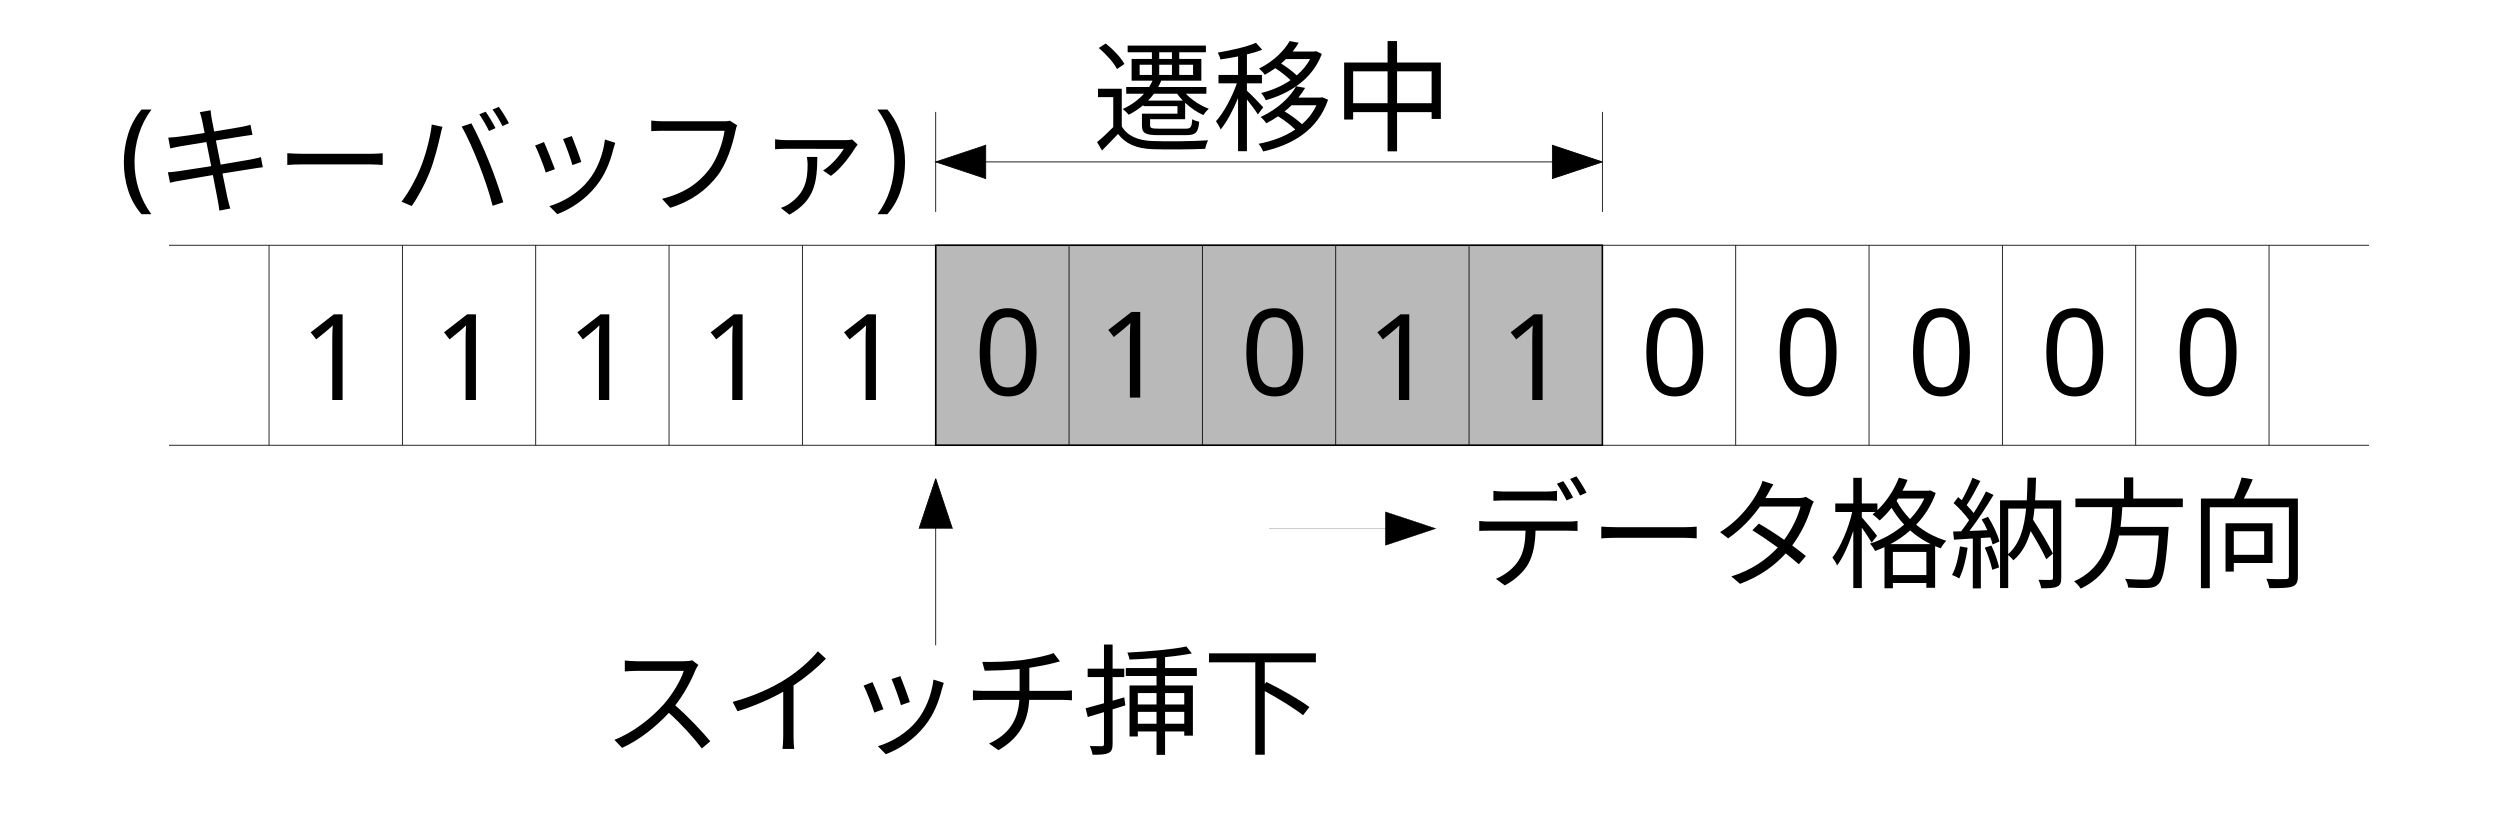
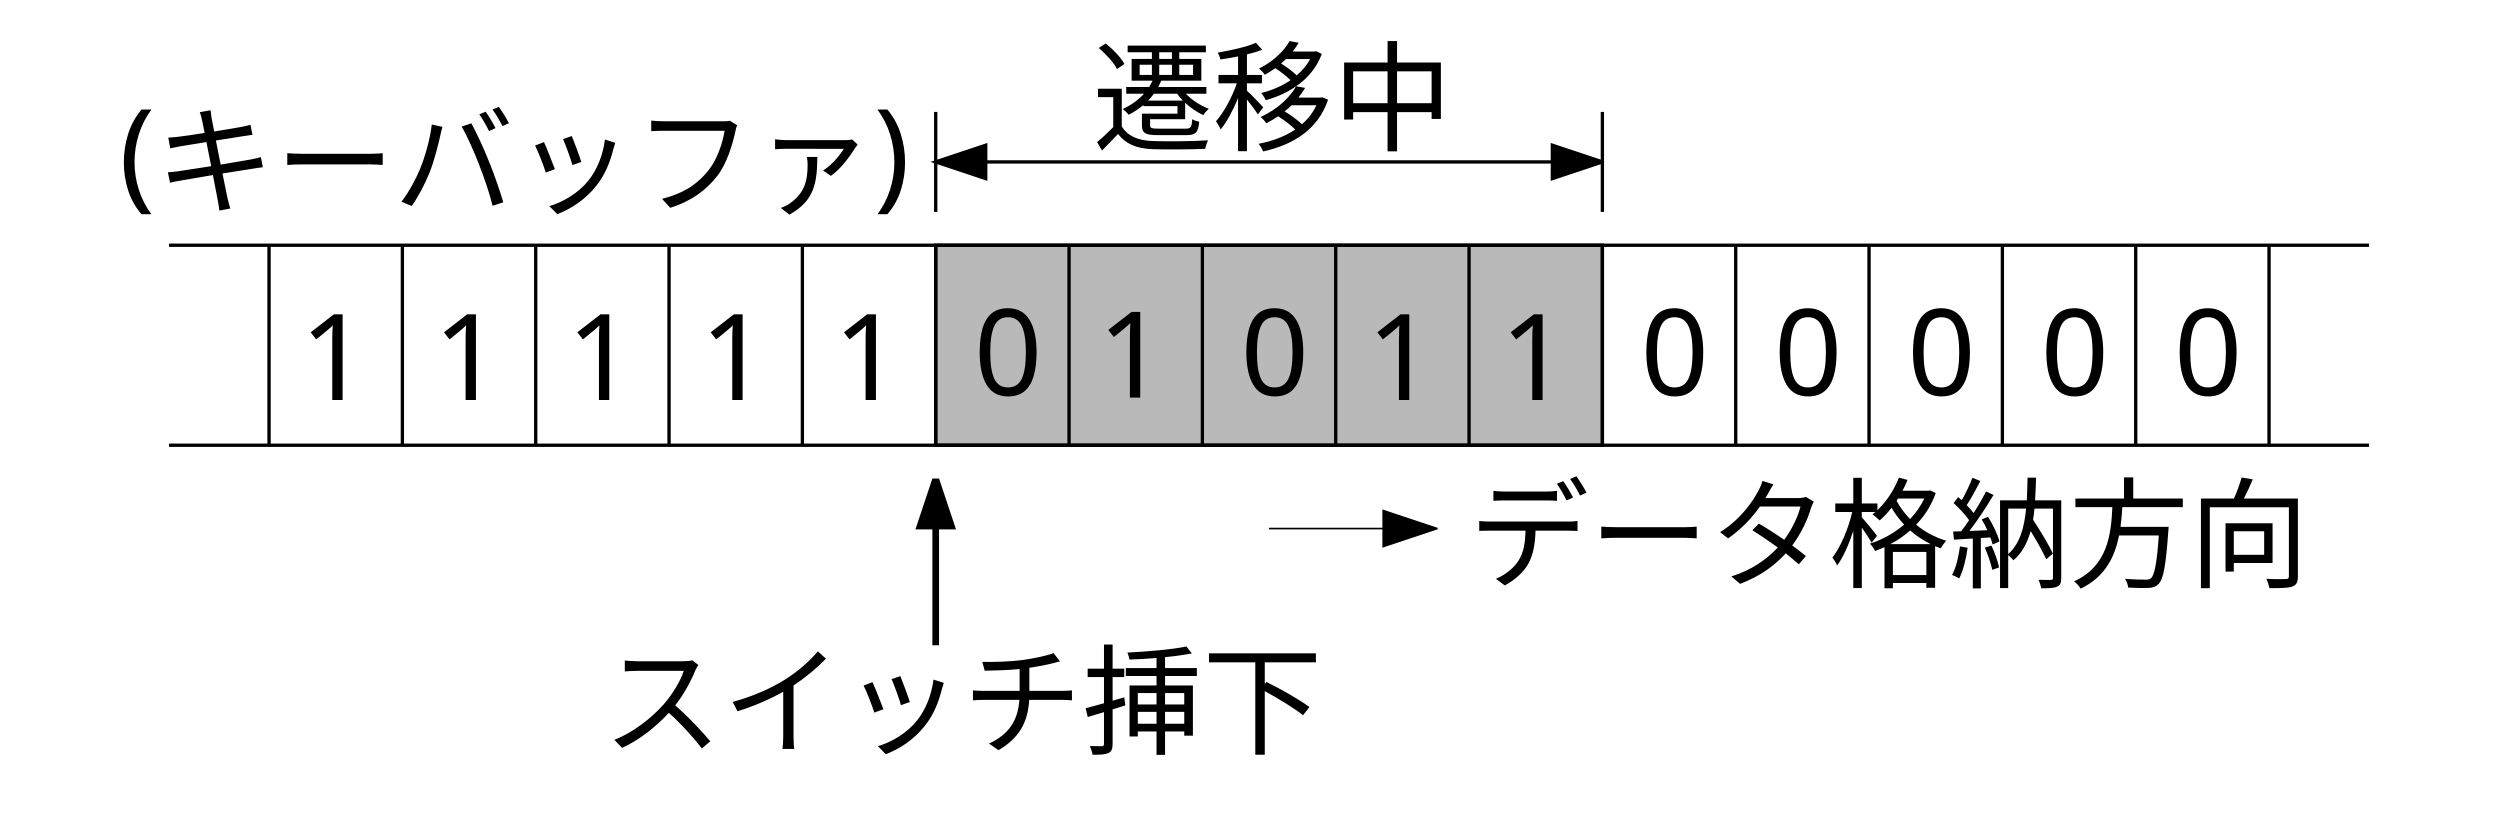
<svg xmlns="http://www.w3.org/2000/svg" width="3000" height="1000" id="svg2" version="1.1">
  <defs id="defs4" />
  <g id="layer1" transform="translate(0,-52.36218)">
-     <text xml:space="preserve" style="font-size:144px;font-style:normal;font-weight:normal;line-height:125%;letter-spacing:0px;word-spacing:0px;fill:#000000;fill-opacity:1;stroke:none;font-family:Sans" x="360" y="532.362" id="text3114">
+     <text xml:space="preserve" style="font-size:144px;font-style:normal;font-weight:normal;line-height:125%;letter-spacing:0px;word-spacing:0px;fill:#000000;fill-opacity:1;stroke:none;font-family:Sans;stroke-width:4;stroke-miterlimit:4;stroke-dasharray:none" x="360" y="532.362" id="text3114">
      <tspan id="tspan3116" x="360" y="532.362">1</tspan>
    </text>
-     <path style="fill:none;stroke:#000000;stroke-width:1px;stroke-linecap:butt;stroke-linejoin:miter;stroke-opacity:1" d="m 322.857,346.648 0,240" id="path3118" />
-     <text xml:space="preserve" style="font-size:144px;font-style:normal;font-weight:normal;line-height:125%;letter-spacing:0px;word-spacing:0px;fill:#000000;fill-opacity:1;stroke:none;font-family:Sans" x="520" y="532.362" id="text3114-7">
+     <path style="fill:none;stroke:#000000;stroke-width:4;stroke-linecap:butt;stroke-linejoin:miter;stroke-opacity:1;stroke-miterlimit:4;stroke-dasharray:none" d="m 322.857,346.648 0,240" id="path3118" />
+     <text xml:space="preserve" style="font-size:144px;font-style:normal;font-weight:normal;line-height:125%;letter-spacing:0px;word-spacing:0px;fill:#000000;fill-opacity:1;stroke:none;font-family:Sans;stroke-width:4;stroke-miterlimit:4;stroke-dasharray:none" x="520" y="532.362" id="text3114-7">
      <tspan id="tspan3116-6" x="520" y="532.362">1</tspan>
    </text>
-     <path style="fill:none;stroke:#000000;stroke-width:1px;stroke-linecap:butt;stroke-linejoin:miter;stroke-opacity:1" d="m 482.857,346.648 0,240" id="path3118-1" />
-     <text xml:space="preserve" style="font-size:144px;font-style:normal;font-weight:normal;line-height:125%;letter-spacing:0px;word-spacing:0px;fill:#000000;fill-opacity:1;stroke:none;font-family:Sans" x="680" y="532.362" id="text3114-4">
+     <path style="fill:none;stroke:#000000;stroke-width:4;stroke-linecap:butt;stroke-linejoin:miter;stroke-opacity:1;stroke-miterlimit:4;stroke-dasharray:none" d="m 482.857,346.648 0,240" id="path3118-1" />
+     <text xml:space="preserve" style="font-size:144px;font-style:normal;font-weight:normal;line-height:125%;letter-spacing:0px;word-spacing:0px;fill:#000000;fill-opacity:1;stroke:none;font-family:Sans;stroke-width:4;stroke-miterlimit:4;stroke-dasharray:none" x="680" y="532.362" id="text3114-4">
      <tspan id="tspan3116-2" x="680" y="532.362">1</tspan>
    </text>
-     <path style="fill:none;stroke:#000000;stroke-width:1px;stroke-linecap:butt;stroke-linejoin:miter;stroke-opacity:1" d="m 642.857,346.648 0,240" id="path3118-3" />
-     <text xml:space="preserve" style="font-size:144px;font-style:normal;font-weight:normal;line-height:125%;letter-spacing:0px;word-spacing:0px;fill:#000000;fill-opacity:1;stroke:none;font-family:Sans" x="840" y="532.362" id="text3114-7-2">
+     <path style="fill:none;stroke:#000000;stroke-width:4;stroke-linecap:butt;stroke-linejoin:miter;stroke-opacity:1;stroke-miterlimit:4;stroke-dasharray:none" d="m 642.857,346.648 0,240" id="path3118-3" />
+     <text xml:space="preserve" style="font-size:144px;font-style:normal;font-weight:normal;line-height:125%;letter-spacing:0px;word-spacing:0px;fill:#000000;fill-opacity:1;stroke:none;font-family:Sans;stroke-width:4;stroke-miterlimit:4;stroke-dasharray:none" x="840" y="532.362" id="text3114-7-2">
      <tspan id="tspan3116-6-2" x="840" y="532.362">1</tspan>
    </text>
-     <path style="fill:none;stroke:#000000;stroke-width:1px;stroke-linecap:butt;stroke-linejoin:miter;stroke-opacity:1" d="m 802.857,346.648 0,240" id="path3118-1-1" />
-     <text xml:space="preserve" style="font-size:144px;font-style:normal;font-weight:normal;line-height:125%;letter-spacing:0px;word-spacing:0px;fill:#000000;fill-opacity:1;stroke:none;font-family:Sans" x="1000" y="532.362" id="text3114-6">
+     <path style="fill:none;stroke:#000000;stroke-width:4;stroke-linecap:butt;stroke-linejoin:miter;stroke-opacity:1;stroke-miterlimit:4;stroke-dasharray:none" d="m 802.857,346.648 0,240" id="path3118-1-1" />
+     <text xml:space="preserve" style="font-size:144px;font-style:normal;font-weight:normal;line-height:125%;letter-spacing:0px;word-spacing:0px;fill:#000000;fill-opacity:1;stroke:none;font-family:Sans;stroke-width:4;stroke-miterlimit:4;stroke-dasharray:none" x="1000" y="532.362" id="text3114-6">
      <tspan id="tspan3116-8" x="1000" y="532.362">1</tspan>
    </text>
-     <path style="fill:none;stroke:#000000;stroke-width:1px;stroke-linecap:butt;stroke-linejoin:miter;stroke-opacity:1" d="m 962.857,346.648 0,240" id="path3118-5" />
-     <path style="fill:none;stroke:#000000;stroke-width:1px;stroke-linecap:butt;stroke-linejoin:miter;stroke-opacity:1" d="m 1122.857,346.648 0,240" id="path3118-1-18" />
-     <text xml:space="preserve" style="font-size:144px;font-style:normal;font-weight:normal;line-height:125%;letter-spacing:0px;word-spacing:0px;fill:#000000;fill-opacity:1;stroke:none;font-family:Sans" x="1968.572" y="526.648" id="text3212">
+     <path style="fill:none;stroke:#000000;stroke-width:4;stroke-linecap:butt;stroke-linejoin:miter;stroke-opacity:1;stroke-miterlimit:4;stroke-dasharray:none" d="m 962.857,346.648 0,240" id="path3118-5" />
+     <path style="fill:none;stroke:#000000;stroke-width:4;stroke-linecap:butt;stroke-linejoin:miter;stroke-opacity:1;stroke-miterlimit:4;stroke-dasharray:none" d="m 1122.857,346.648 0,240" id="path3118-1-18" />
+     <text xml:space="preserve" style="font-size:144px;font-style:normal;font-weight:normal;line-height:125%;letter-spacing:0px;word-spacing:0px;fill:#000000;fill-opacity:1;stroke:none;font-family:Sans;stroke-width:4;stroke-miterlimit:4;stroke-dasharray:none" x="1968.572" y="526.648" id="text3212">
      <tspan id="tspan3214" x="1968.572" y="526.648">0</tspan>
    </text>
-     <path style="fill:none;stroke:#000000;stroke-width:1px;stroke-linecap:butt;stroke-linejoin:miter;stroke-opacity:1" d="m 2082.857,346.648 0,240" id="path3210-9" />
-     <text xml:space="preserve" style="font-size:144px;font-style:normal;font-weight:normal;line-height:125%;letter-spacing:0px;word-spacing:0px;fill:#000000;fill-opacity:1;stroke:none;font-family:Sans" x="2128.572" y="526.648" id="text3212-2">
+     <path style="fill:none;stroke:#000000;stroke-width:4;stroke-linecap:butt;stroke-linejoin:miter;stroke-opacity:1;stroke-miterlimit:4;stroke-dasharray:none" d="m 2082.857,346.648 0,240" id="path3210-9" />
+     <text xml:space="preserve" style="font-size:144px;font-style:normal;font-weight:normal;line-height:125%;letter-spacing:0px;word-spacing:0px;fill:#000000;fill-opacity:1;stroke:none;font-family:Sans;stroke-width:4;stroke-miterlimit:4;stroke-dasharray:none" x="2128.572" y="526.648" id="text3212-2">
      <tspan id="tspan3214-7" x="2128.572" y="526.648">0</tspan>
    </text>
-     <path style="fill:none;stroke:#000000;stroke-width:1px;stroke-linecap:butt;stroke-linejoin:miter;stroke-opacity:1" d="m 2242.857,346.648 0,240" id="path3210-95" />
-     <text xml:space="preserve" style="font-size:144px;font-style:normal;font-weight:normal;line-height:125%;letter-spacing:0px;word-spacing:0px;fill:#000000;fill-opacity:1;stroke:none;font-family:Sans" x="2288.572" y="526.648" id="text3212-4">
+     <path style="fill:none;stroke:#000000;stroke-width:4;stroke-linecap:butt;stroke-linejoin:miter;stroke-opacity:1;stroke-miterlimit:4;stroke-dasharray:none" d="m 2242.857,346.648 0,240" id="path3210-95" />
+     <text xml:space="preserve" style="font-size:144px;font-style:normal;font-weight:normal;line-height:125%;letter-spacing:0px;word-spacing:0px;fill:#000000;fill-opacity:1;stroke:none;font-family:Sans;stroke-width:4;stroke-miterlimit:4;stroke-dasharray:none" x="2288.572" y="526.648" id="text3212-4">
      <tspan id="tspan3214-3" x="2288.572" y="526.648">0</tspan>
    </text>
-     <path style="fill:none;stroke:#000000;stroke-width:1px;stroke-linecap:butt;stroke-linejoin:miter;stroke-opacity:1" d="m 2402.857,346.648 0,240" id="path3210-9-1" />
-     <text xml:space="preserve" style="font-size:144px;font-style:normal;font-weight:normal;line-height:125%;letter-spacing:0px;word-spacing:0px;fill:#000000;fill-opacity:1;stroke:none;font-family:Sans" x="2448.572" y="526.648" id="text3212-2-2">
+     <path style="fill:none;stroke:#000000;stroke-width:4;stroke-linecap:butt;stroke-linejoin:miter;stroke-opacity:1;stroke-miterlimit:4;stroke-dasharray:none" d="m 2402.857,346.648 0,240" id="path3210-9-1" />
+     <text xml:space="preserve" style="font-size:144px;font-style:normal;font-weight:normal;line-height:125%;letter-spacing:0px;word-spacing:0px;fill:#000000;fill-opacity:1;stroke:none;font-family:Sans;stroke-width:4;stroke-miterlimit:4;stroke-dasharray:none" x="2448.572" y="526.648" id="text3212-2-2">
      <tspan id="tspan3214-7-3" x="2448.572" y="526.648">0</tspan>
    </text>
-     <path style="fill:none;stroke:#000000;stroke-width:1px;stroke-linecap:butt;stroke-linejoin:miter;stroke-opacity:1" d="m 2562.857,346.648 0,240" id="path3210-95-3" />
-     <text xml:space="preserve" style="font-size:144px;font-style:normal;font-weight:normal;line-height:125%;letter-spacing:0px;word-spacing:0px;fill:#000000;fill-opacity:1;stroke:none;font-family:Sans" x="2608.572" y="526.648" id="text3212-4-4">
+     <path style="fill:none;stroke:#000000;stroke-width:4;stroke-linecap:butt;stroke-linejoin:miter;stroke-opacity:1;stroke-miterlimit:4;stroke-dasharray:none" d="m 2562.857,346.648 0,240" id="path3210-95-3" />
+     <text xml:space="preserve" style="font-size:144px;font-style:normal;font-weight:normal;line-height:125%;letter-spacing:0px;word-spacing:0px;fill:#000000;fill-opacity:1;stroke:none;font-family:Sans;stroke-width:4;stroke-miterlimit:4;stroke-dasharray:none" x="2608.572" y="526.648" id="text3212-4-4">
      <tspan id="tspan3214-3-1" x="2608.572" y="526.648">0</tspan>
    </text>
-     <path style="fill:none;stroke:#000000;stroke-width:1px;stroke-linecap:butt;stroke-linejoin:miter;stroke-opacity:1" d="m 2722.857,346.648 0,240" id="path3210-1" />
-     <text xml:space="preserve" style="font-size:144px;font-style:normal;font-weight:normal;line-height:125%;letter-spacing:0px;word-spacing:0px;fill:#000000;fill-opacity:1;stroke:none;font-family:Sans" x="1168.572" y="526.648" id="text3212-3">
+     <path style="fill:none;stroke:#000000;stroke-width:4;stroke-linecap:butt;stroke-linejoin:miter;stroke-opacity:1;stroke-miterlimit:4;stroke-dasharray:none" d="m 2722.857,346.648 0,240" id="path3210-1" />
+     <text xml:space="preserve" style="font-size:144px;font-style:normal;font-weight:normal;line-height:125%;letter-spacing:0px;word-spacing:0px;fill:#000000;fill-opacity:1;stroke:none;font-family:Sans;stroke-width:4;stroke-miterlimit:4;stroke-dasharray:none" x="1168.572" y="526.648" id="text3212-3">
      <tspan id="tspan3214-8" x="1168.572" y="526.648">0</tspan>
    </text>
-     <path style="fill:none;stroke:#000000;stroke-width:1px;stroke-linecap:butt;stroke-linejoin:miter;stroke-opacity:1" d="m 1282.857,346.648 0,240" id="path3210-9-7" />
-     <text xml:space="preserve" style="font-size:144px;font-style:normal;font-weight:normal;line-height:125%;letter-spacing:0px;word-spacing:0px;fill:#000000;fill-opacity:1;stroke:none;font-family:Sans" x="1317.143" y="529.505" id="text3114-6-4">
+     <path style="fill:none;stroke:#000000;stroke-width:4;stroke-linecap:butt;stroke-linejoin:miter;stroke-opacity:1;stroke-miterlimit:4;stroke-dasharray:none" d="m 1282.857,346.648 0,240" id="path3210-9-7" />
+     <text xml:space="preserve" style="font-size:144px;font-style:normal;font-weight:normal;line-height:125%;letter-spacing:0px;word-spacing:0px;fill:#000000;fill-opacity:1;stroke:none;font-family:Sans;stroke-width:4;stroke-miterlimit:4;stroke-dasharray:none" x="1317.143" y="529.505" id="text3114-6-4">
      <tspan id="tspan3116-8-2" x="1317.143" y="529.505">1</tspan>
    </text>
-     <path style="fill:none;stroke:#000000;stroke-width:1px;stroke-linecap:butt;stroke-linejoin:miter;stroke-opacity:1" d="m 1442.857,346.648 0,240" id="path3118-1-18-7" />
-     <text xml:space="preserve" style="font-size:144px;font-style:normal;font-weight:normal;line-height:125%;letter-spacing:0px;word-spacing:0px;fill:#000000;fill-opacity:1;stroke:none;font-family:Sans" x="1488.572" y="526.648" id="text3212-4-4-7">
+     <path style="fill:none;stroke:#000000;stroke-width:4;stroke-linecap:butt;stroke-linejoin:miter;stroke-opacity:1;stroke-miterlimit:4;stroke-dasharray:none" d="m 1442.857,346.648 0,240" id="path3118-1-18-7" />
+     <text xml:space="preserve" style="font-size:144px;font-style:normal;font-weight:normal;line-height:125%;letter-spacing:0px;word-spacing:0px;fill:#000000;fill-opacity:1;stroke:none;font-family:Sans;stroke-width:4;stroke-miterlimit:4;stroke-dasharray:none" x="1488.572" y="526.648" id="text3212-4-4-7">
      <tspan id="tspan3214-3-1-9" x="1488.572" y="526.648">0</tspan>
    </text>
-     <path style="fill:none;stroke:#000000;stroke-width:1px;stroke-linecap:butt;stroke-linejoin:miter;stroke-opacity:1" d="m 1602.857,346.648 0,240" id="path3210-1-3" />
-     <text xml:space="preserve" style="font-size:144px;font-style:normal;font-weight:normal;line-height:125%;letter-spacing:0px;word-spacing:0px;fill:#000000;fill-opacity:1;stroke:none;font-family:Sans" x="1640" y="532.362" id="text3114-7-2-1">
+     <path style="fill:none;stroke:#000000;stroke-width:4;stroke-linecap:butt;stroke-linejoin:miter;stroke-opacity:1;stroke-miterlimit:4;stroke-dasharray:none" d="m 1602.857,346.648 0,240" id="path3210-1-3" />
+     <text xml:space="preserve" style="font-size:144px;font-style:normal;font-weight:normal;line-height:125%;letter-spacing:0px;word-spacing:0px;fill:#000000;fill-opacity:1;stroke:none;font-family:Sans;stroke-width:4;stroke-miterlimit:4;stroke-dasharray:none" x="1640" y="532.362" id="text3114-7-2-1">
      <tspan id="tspan3116-6-2-9" x="1640" y="532.362">1</tspan>
    </text>
-     <text xml:space="preserve" style="font-size:144px;font-style:normal;font-weight:normal;line-height:125%;letter-spacing:0px;word-spacing:0px;fill:#000000;fill-opacity:1;stroke:none;font-family:Sans" x="1800" y="532.362" id="text3114-6-8">
+     <text xml:space="preserve" style="font-size:144px;font-style:normal;font-weight:normal;line-height:125%;letter-spacing:0px;word-spacing:0px;fill:#000000;fill-opacity:1;stroke:none;font-family:Sans;stroke-width:4;stroke-miterlimit:4;stroke-dasharray:none" x="1800" y="532.362" id="text3114-6-8">
      <tspan id="tspan3116-8-6" x="1800" y="532.362">1</tspan>
    </text>
-     <path style="fill:none;stroke:#000000;stroke-width:1px;stroke-linecap:butt;stroke-linejoin:miter;stroke-opacity:1" d="m 1762.857,346.648 0,240" id="path3118-5-5" />
-     <path style="fill:none;stroke:#000000;stroke-width:1px;stroke-linecap:butt;stroke-linejoin:miter;stroke-opacity:1" d="m 1922.857,346.648 0,240" id="path3118-1-18-0" />
-     <path style="fill:none;stroke:#000000;stroke-width:1px;stroke-linecap:butt;stroke-linejoin:miter;stroke-opacity:1" d="m 202.857,346.648 2640,0" id="path3407" />
-     <path style="fill:none;stroke:#000000;stroke-width:1px;stroke-linecap:butt;stroke-linejoin:miter;stroke-opacity:1" d="m 202.857,586.648 2640,0" id="path3409" />
-     <path style="fill:none;stroke:#000000;stroke-width:1px;stroke-linecap:butt;stroke-linejoin:miter;stroke-opacity:1" d="m 1122.857,306.648 0,-120" id="path3413" />
-     <path style="fill:none;stroke:#000000;stroke-width:1px;stroke-linecap:butt;stroke-linejoin:miter;stroke-opacity:1" d="m 1922.857,306.648 0,-120" id="path3415" />
-     <path style="fill:#000000;fill-opacity:1;stroke:#000000;stroke-width:1px;stroke-linecap:butt;stroke-linejoin:miter;stroke-opacity:1" d="m 1122.857,246.648 800,0 -60,-20 0,40 60,-20" id="path3417" />
-     <path style="fill:#000000;fill-opacity:1;stroke:#000000;stroke-width:1px;stroke-linecap:butt;stroke-linejoin:miter;stroke-opacity:1" d="m 1122.857,246.648 60,-20 0,40 z" id="path4187" />
+     <path style="fill:none;stroke:#000000;stroke-width:4;stroke-linecap:butt;stroke-linejoin:miter;stroke-opacity:1;stroke-miterlimit:4;stroke-dasharray:none" d="m 1762.857,346.648 0,240" id="path3118-5-5" />
+     <path style="fill:none;stroke:#000000;stroke-width:4;stroke-linecap:butt;stroke-linejoin:miter;stroke-opacity:1;stroke-miterlimit:4;stroke-dasharray:none" d="m 1922.857,346.648 0,240" id="path3118-1-18-0" />
+     <path style="fill:none;stroke:#000000;stroke-width:4;stroke-linecap:butt;stroke-linejoin:miter;stroke-opacity:1;stroke-miterlimit:4;stroke-dasharray:none" d="m 202.857,346.648 2640,0" id="path3407" />
+     <path style="fill:none;stroke:#000000;stroke-width:4;stroke-linecap:butt;stroke-linejoin:miter;stroke-opacity:1;stroke-miterlimit:4;stroke-dasharray:none" d="m 202.857,586.648 2640,0" id="path3409" />
+     <path style="fill:none;stroke:#000000;stroke-width:4;stroke-linecap:butt;stroke-linejoin:miter;stroke-opacity:1;stroke-miterlimit:4;stroke-dasharray:none" d="m 1122.857,306.648 0,-120" id="path3413" />
+     <path style="fill:none;stroke:#000000;stroke-width:4;stroke-linecap:butt;stroke-linejoin:miter;stroke-opacity:1;stroke-miterlimit:4;stroke-dasharray:none" d="m 1922.857,306.648 0,-120" id="path3415" />
+     <path style="fill:#000000;fill-opacity:1;stroke:#000000;stroke-width:4;stroke-linecap:butt;stroke-linejoin:miter;stroke-opacity:1;stroke-miterlimit:4;stroke-dasharray:none" d="m 1122.857,246.648 800,0 -60,-20 0,40 60,-20" id="path3417" />
+     <path style="fill:#000000;fill-opacity:1;stroke:#000000;stroke-width:4;stroke-linecap:butt;stroke-linejoin:miter;stroke-opacity:1;stroke-miterlimit:4;stroke-dasharray:none" d="m 1122.857,246.648 60,-20 0,40 z" id="path4187" />
    <g id="g4210" transform="matrix(0,-0.25,1,0,-1052.362,1687.362)">
-       <path id="path3417-2" d="m 3442.857,2175.219 800,0 -240,-20 0,40 240,-20" style="fill:#000000;fill-opacity:1;stroke:#000000;stroke-width:1px;stroke-linecap:butt;stroke-linejoin:miter;stroke-opacity:1" />
-       <path id="path3417-2-6" d="m 4002.857,2575.219 0,200 80,-60 -160,0 80,60" style="fill:#000000;fill-opacity:1;stroke:#000000;stroke-width:1px;stroke-linecap:butt;stroke-linejoin:miter;stroke-opacity:1" />
+       <path id="path3417-2" d="m 3442.857,2175.219 800,0 -240,-20 0,40 240,-20" style="fill:#000000;fill-opacity:1;stroke:#000000;stroke-width:8;stroke-linecap:butt;stroke-linejoin:miter;stroke-opacity:1;stroke-miterlimit:4;stroke-dasharray:none" />
+       <path id="path3417-2-6" d="m 4002.857,2575.219 0,200 80,-60 -160,0 80,60" style="fill:#000000;fill-opacity:1;stroke:#000000;stroke-width:8;stroke-linecap:butt;stroke-linejoin:miter;stroke-opacity:1;stroke-miterlimit:4;stroke-dasharray:none" />
    </g>
-     <rect style="fill:#000000;fill-opacity:0.275;stroke:#000000;stroke-width:1.876;stroke-miterlimit:4;stroke-opacity:1;stroke-dasharray:none;stroke-dashoffset:0" id="rect4231" width="800" height="240" x="1122.857" y="346.648" />
-     <text xml:space="preserve" style="font-size:144px;font-style:normal;font-variant:normal;font-weight:normal;font-stretch:normal;line-height:125%;letter-spacing:0px;word-spacing:0px;fill:#000000;fill-opacity:1;stroke:none;font-family:Segoe UI;-inkscape-font-specification:Segoe UI" x="1311.141" y="222.607" id="text4235">
+     <rect style="fill:#000000;fill-opacity:0.275;stroke:#000000;stroke-width:4;stroke-miterlimit:4;stroke-opacity:1;stroke-dasharray:none;stroke-dashoffset:0" id="rect4231" width="800" height="240" x="1122.857" y="346.648" />
+     <text xml:space="preserve" style="font-size:144px;font-style:normal;font-variant:normal;font-weight:normal;font-stretch:normal;line-height:125%;letter-spacing:0px;word-spacing:0px;fill:#000000;fill-opacity:1;stroke:none;font-family:Segoe UI;-inkscape-font-specification:Segoe UI;stroke-width:4;stroke-miterlimit:4;stroke-dasharray:none" x="1311.141" y="222.607" id="text4235">
      <tspan id="tspan4237" x="1311.141" y="222.607">遷移中</tspan>
    </text>
-     <text xml:space="preserve" style="font-size:144px;font-style:normal;font-variant:normal;font-weight:normal;font-stretch:normal;line-height:125%;letter-spacing:0px;word-spacing:0px;fill:#000000;fill-opacity:1;stroke:none;font-family:Segoe UI;-inkscape-font-specification:Segoe UI" x="142.857" y="286.648" id="text4239">
+     <text xml:space="preserve" style="font-size:144px;font-style:normal;font-variant:normal;font-weight:normal;font-stretch:normal;line-height:125%;letter-spacing:0px;word-spacing:0px;fill:#000000;fill-opacity:1;stroke:none;font-family:Segoe UI;-inkscape-font-specification:Segoe UI;stroke-width:4;stroke-miterlimit:4;stroke-dasharray:none" x="142.857" y="286.648" id="text4239">
      <tspan id="tspan4241" x="142.857" y="286.648">(キーバッファ)</tspan>
    </text>
-     <text xml:space="preserve" style="font-size:144px;font-style:normal;font-variant:normal;font-weight:normal;font-stretch:normal;line-height:125%;letter-spacing:0px;word-spacing:0px;fill:#000000;fill-opacity:1;stroke:none;font-family:Segoe UI;-inkscape-font-specification:Segoe UI" x="722.857" y="946.648" id="text4243">
+     <text xml:space="preserve" style="font-size:144px;font-style:normal;font-variant:normal;font-weight:normal;font-stretch:normal;line-height:125%;letter-spacing:0px;word-spacing:0px;fill:#000000;fill-opacity:1;stroke:none;font-family:Segoe UI;-inkscape-font-specification:Segoe UI;stroke-width:4;stroke-miterlimit:4;stroke-dasharray:none" x="722.857" y="946.648" id="text4243">
      <tspan id="tspan4245" x="722.857" y="946.648">スイッチ挿下</tspan>
    </text>
-     <text xml:space="preserve" style="font-size:144px;font-style:normal;font-variant:normal;font-weight:normal;font-stretch:normal;line-height:125%;letter-spacing:0px;word-spacing:0px;fill:#000000;fill-opacity:1;stroke:none;font-family:Segoe UI;-inkscape-font-specification:Segoe UI" x="1762.857" y="746.648" id="text4247">
+     <text xml:space="preserve" style="font-size:144px;font-style:normal;font-variant:normal;font-weight:normal;font-stretch:normal;line-height:125%;letter-spacing:0px;word-spacing:0px;fill:#000000;fill-opacity:1;stroke:none;font-family:Segoe UI;-inkscape-font-specification:Segoe UI;stroke-width:4;stroke-miterlimit:4;stroke-dasharray:none" x="1762.857" y="746.648" id="text4247">
      <tspan id="tspan4249" x="1762.857" y="746.648">データ格納方向</tspan>
    </text>
  </g>
</svg>
